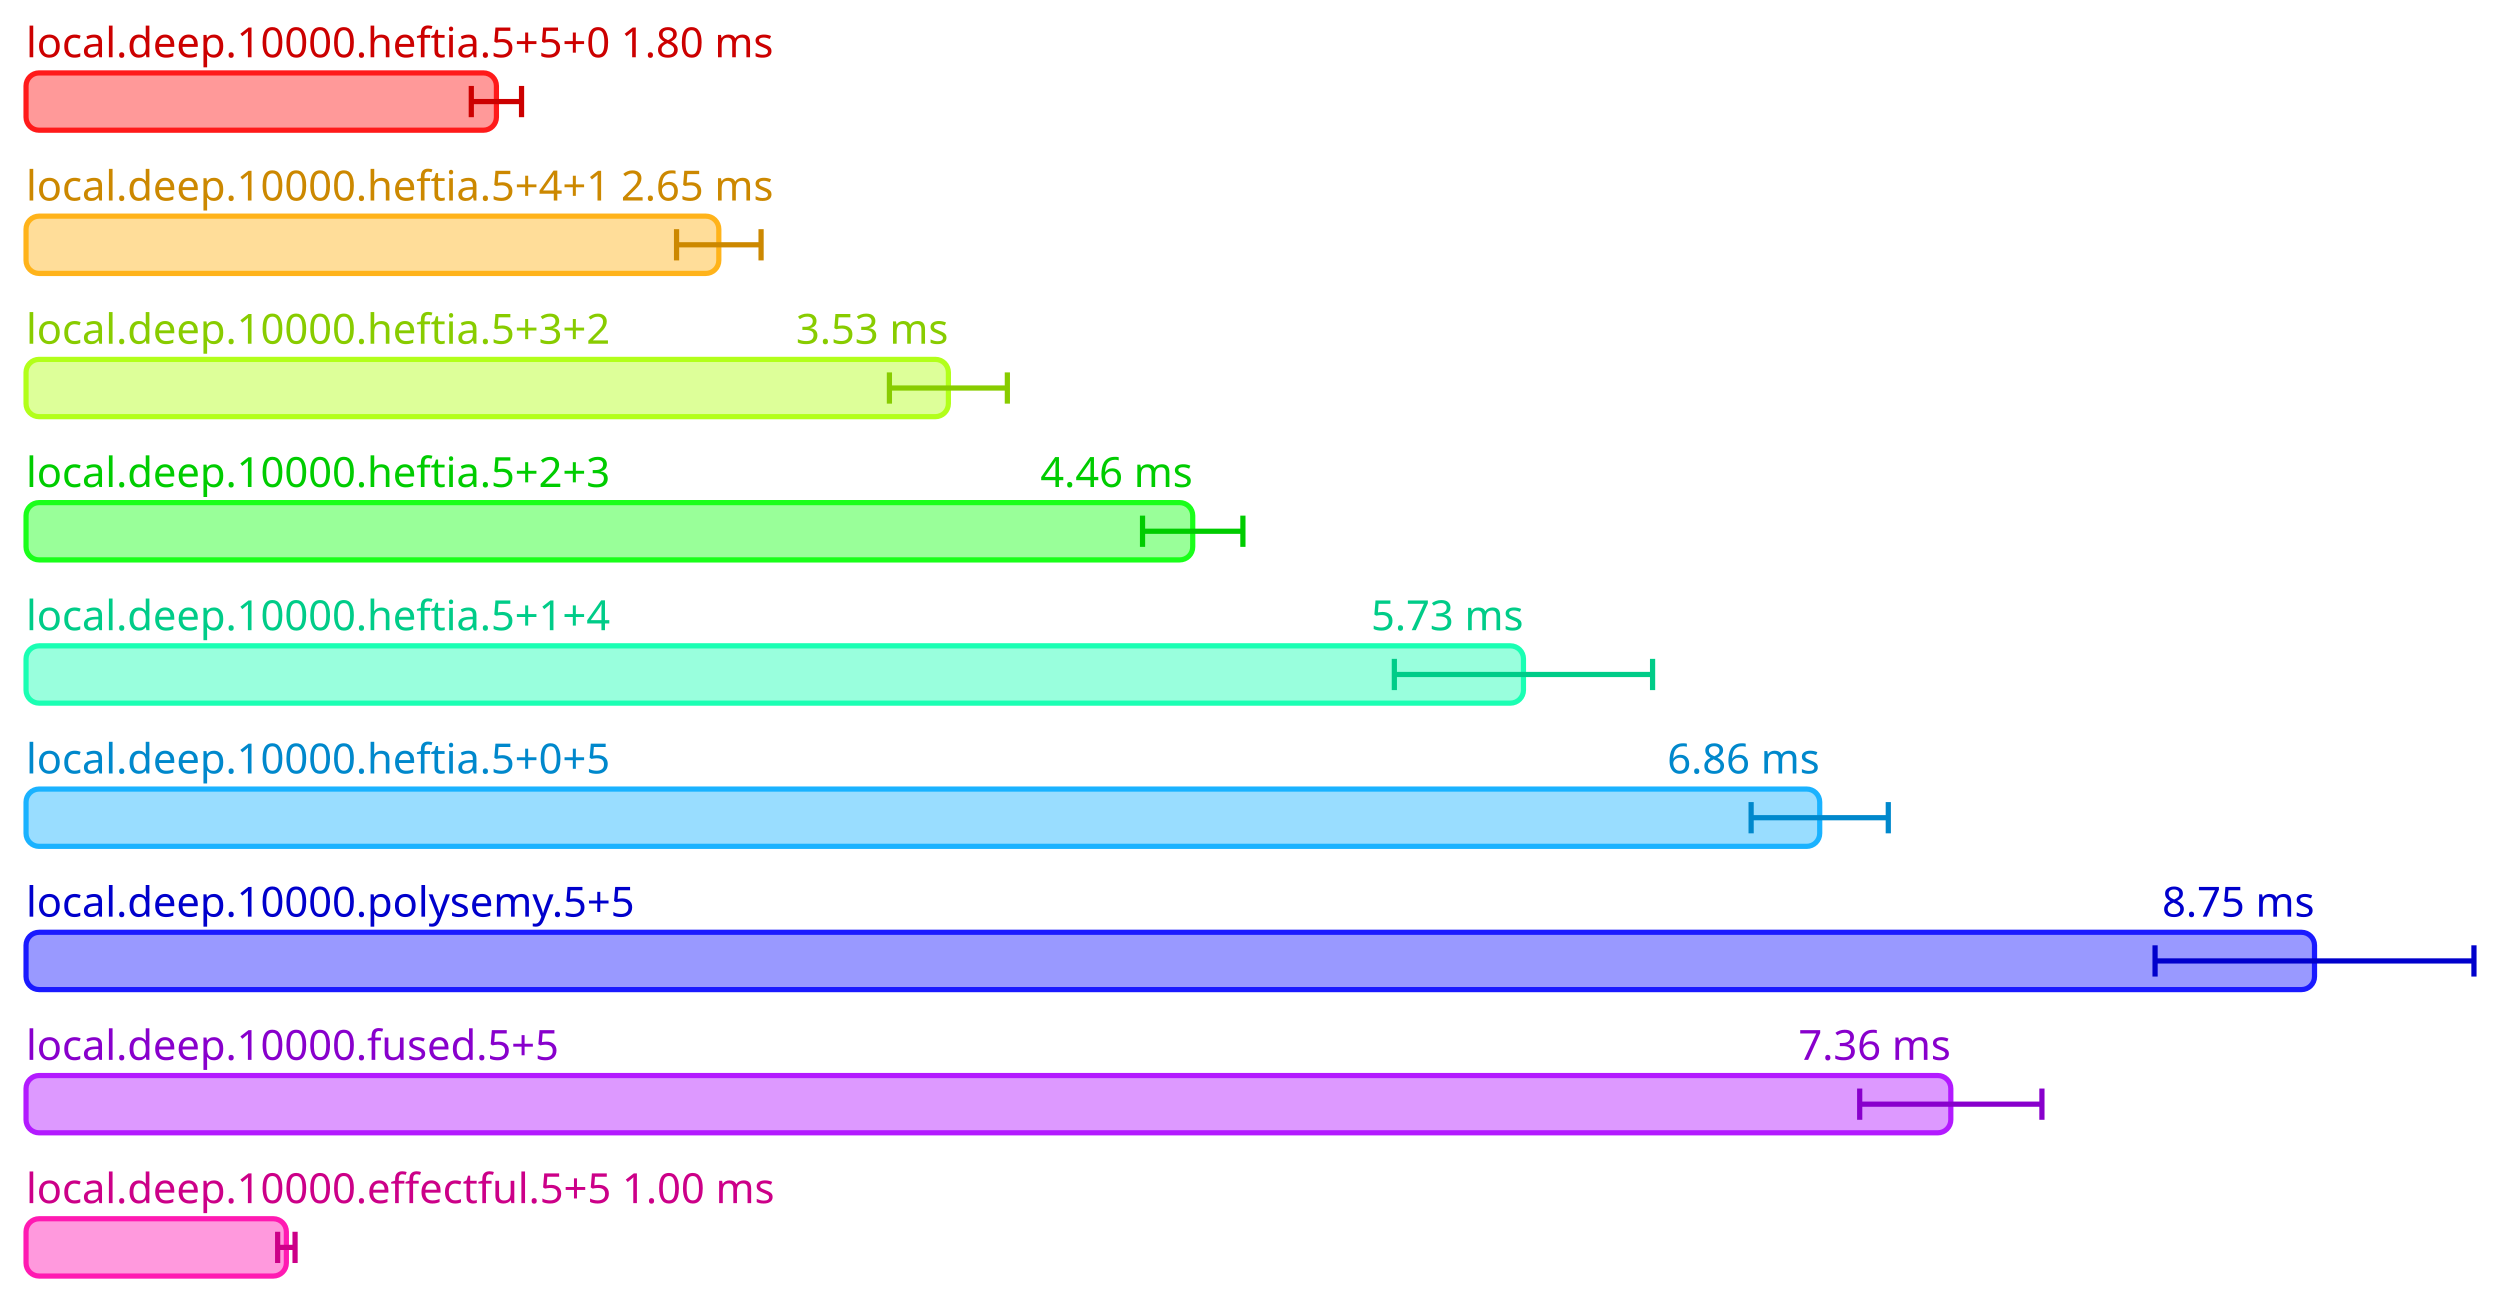
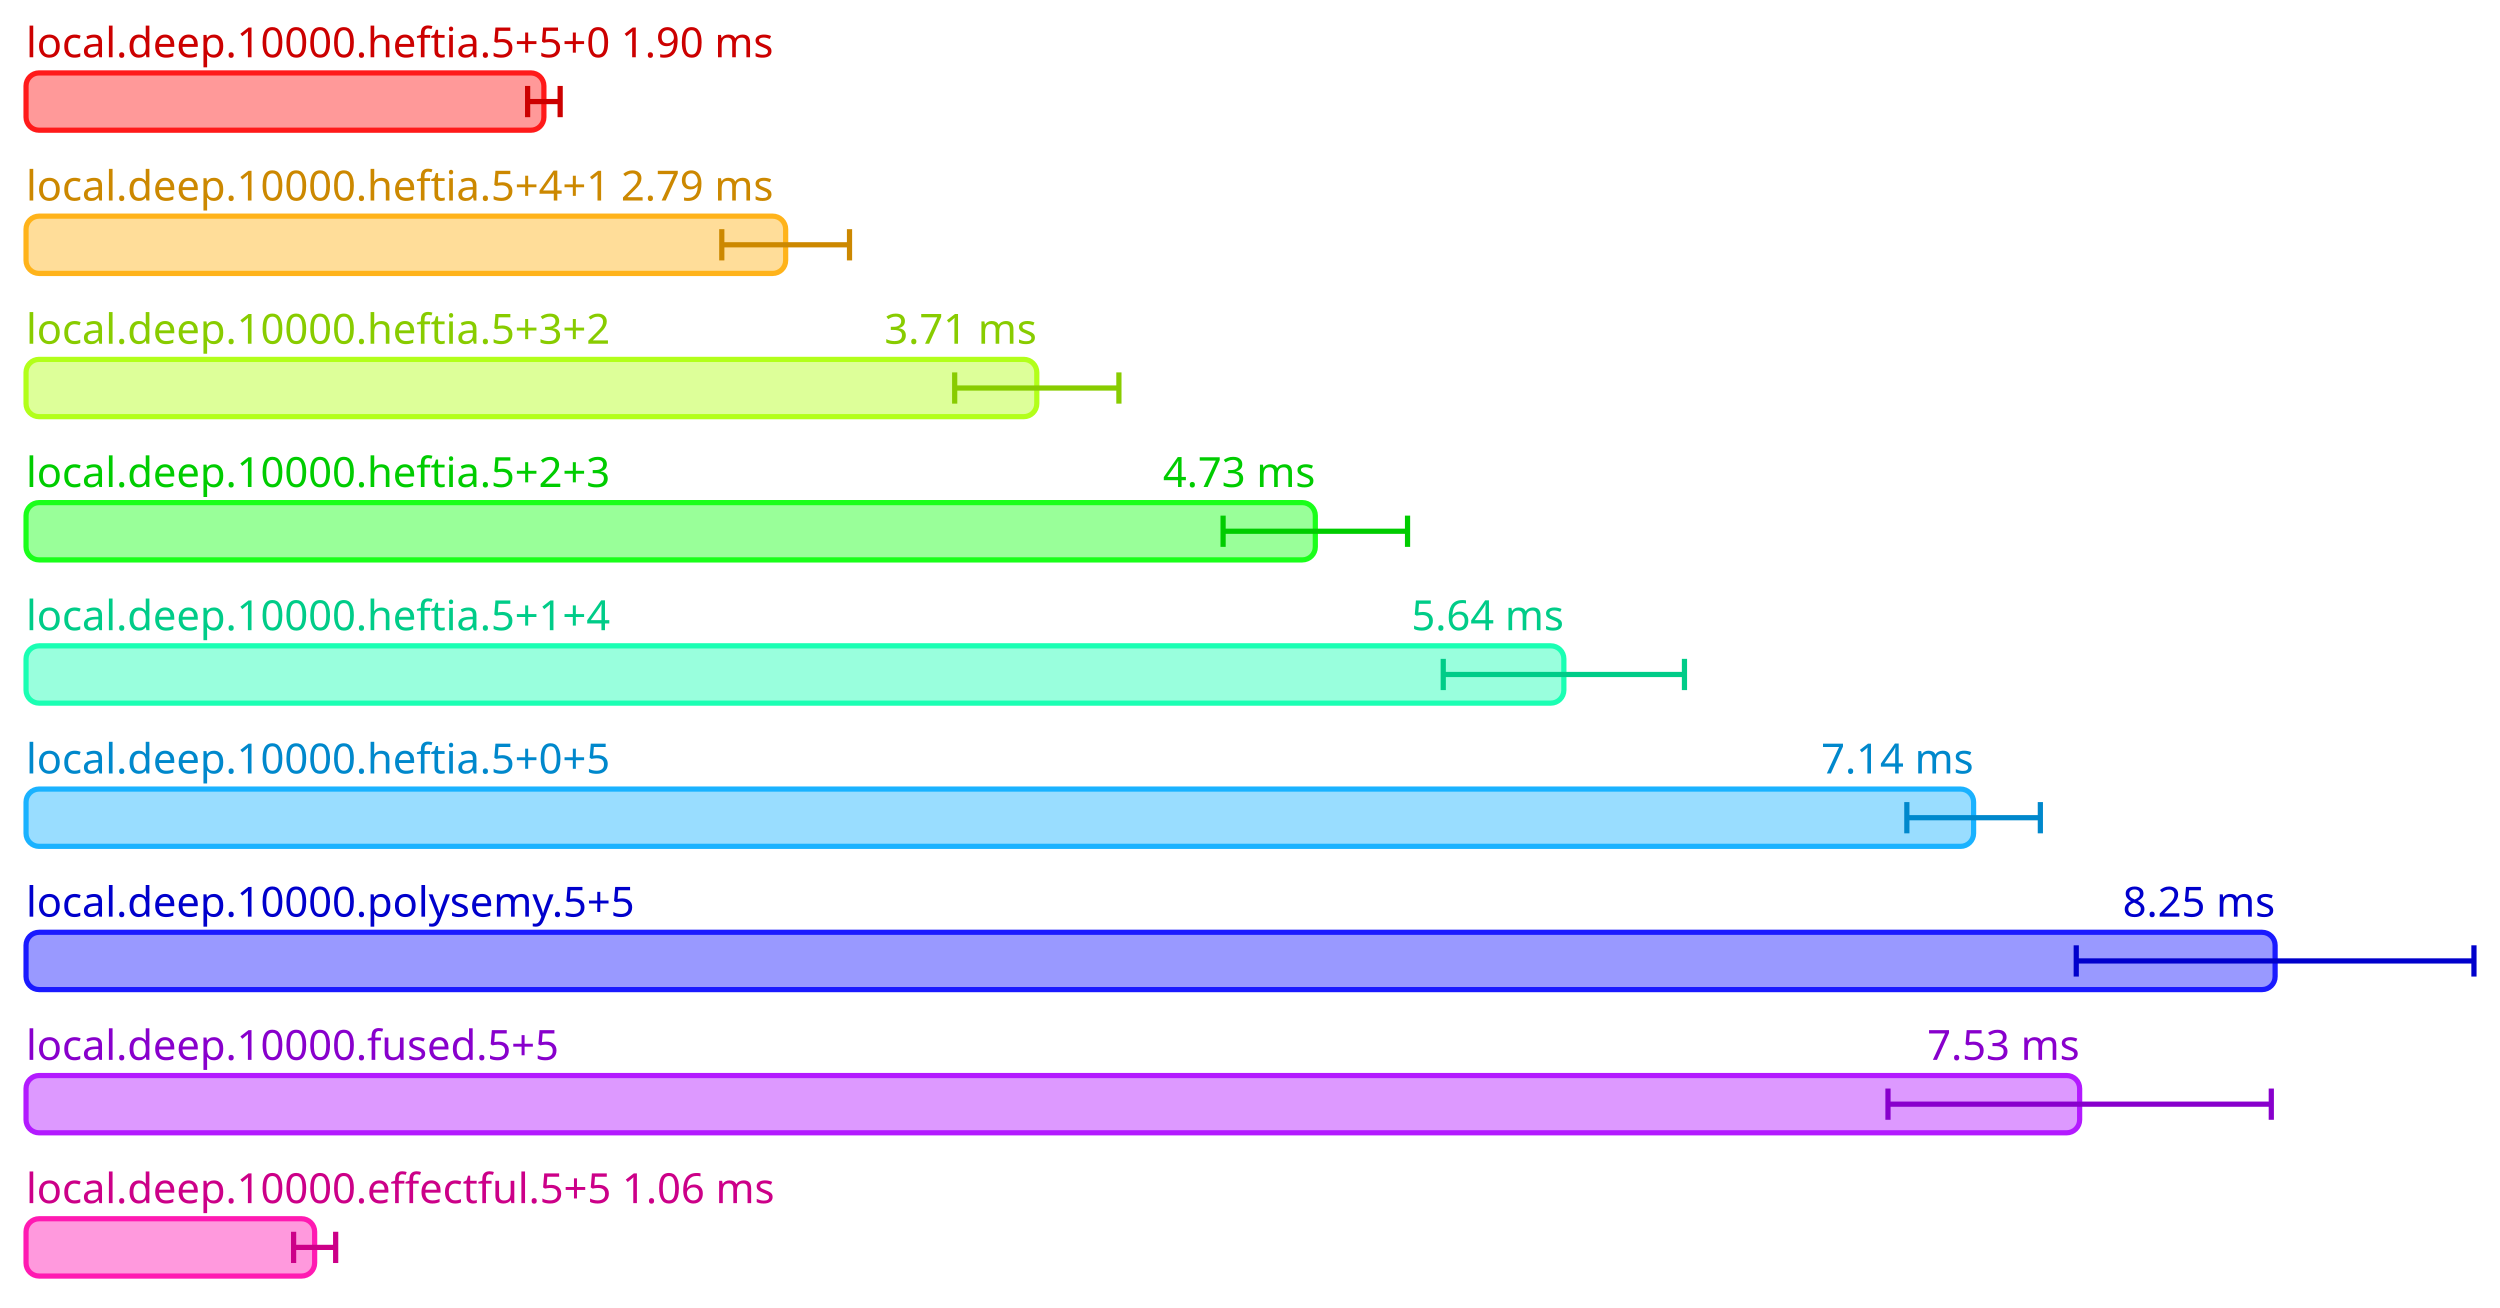
<svg xmlns="http://www.w3.org/2000/svg" height="502" width="960.0" font-size="16" font-family="sans-serif" stroke-width="2">
  <g transform="translate(10.0 0)">
-     <text fill="hsl(0, 100%, 40%)" y="22">local.deep.10000.heftia.5+5+0 1.80 ms</text>
+     <text fill="hsl(0, 100%, 40%)" y="22">local.deep.10000.heftia.5+5+0 1.90 ms</text>
    <g>
-       <rect y="28" rx="5" height="22" width="180.624" fill="hsl(0, 100%, 80%)" stroke="hsl(0, 100%, 55%)" />
+       <rect y="28" rx="5" height="22" width="198.854" fill="hsl(0, 100%, 80%)" stroke="hsl(0, 100%, 55%)" />
      <g stroke="hsl(0, 100%, 40%)">
-         <line x1="170.979" x2="190.269" y1="39" y2="39" />
-         <line x1="170.979" x2="170.979" y1="33" y2="45" />
-         <line x1="190.269" x2="190.269" y1="33" y2="45" />
+         <line x1="192.608" x2="205.099" y1="39" y2="39" />
+         <line x1="192.608" x2="192.608" y1="33" y2="45" />
+         <line x1="205.099" x2="205.099" y1="33" y2="45" />
      </g>
    </g>
-     <text fill="hsl(40, 100%, 40%)" y="77">local.deep.10000.heftia.5+4+1 2.65 ms</text>
+     <text fill="hsl(40, 100%, 40%)" y="77">local.deep.10000.heftia.5+4+1 2.79 ms</text>
    <g>
-       <rect y="83" rx="5" height="22" width="266.024" fill="hsl(40, 100%, 80%)" stroke="hsl(40, 100%, 55%)" />
+       <rect y="83" rx="5" height="22" width="291.691" fill="hsl(40, 100%, 80%)" stroke="hsl(40, 100%, 55%)" />
      <g stroke="hsl(40, 100%, 40%)">
-         <line x1="249.795" x2="282.252" y1="94" y2="94" />
-         <line x1="249.795" x2="249.795" y1="88" y2="100" />
-         <line x1="282.252" x2="282.252" y1="88" y2="100" />
+         <line x1="267.168" x2="316.214" y1="94" y2="94" />
+         <line x1="267.168" x2="267.168" y1="88" y2="100" />
+         <line x1="316.214" x2="316.214" y1="88" y2="100" />
      </g>
    </g>
    <g fill="hsl(80, 100%, 40%)">
      <text y="132">local.deep.10000.heftia.5+3+2</text>
-       <text y="132" x="354.179" text-anchor="end">3.53 ms</text>
+       <text y="132" x="388.129" text-anchor="end">3.71 ms</text>
    </g>
    <g>
-       <rect y="138" rx="5" height="22" width="354.179" fill="hsl(80, 100%, 80%)" stroke="hsl(80, 100%, 55%)" />
+       <rect y="138" rx="5" height="22" width="388.129" fill="hsl(80, 100%, 80%)" stroke="hsl(80, 100%, 55%)" />
      <g stroke="hsl(80, 100%, 40%)">
-         <line x1="331.534" x2="376.825" y1="149" y2="149" />
-         <line x1="331.534" x2="331.534" y1="143" y2="155" />
-         <line x1="376.825" x2="376.825" y1="143" y2="155" />
+         <line x1="356.6" x2="419.659" y1="149" y2="149" />
+         <line x1="356.6" x2="356.6" y1="143" y2="155" />
+         <line x1="419.659" x2="419.659" y1="143" y2="155" />
      </g>
    </g>
    <g fill="hsl(120, 100%, 40%)">
      <text y="187">local.deep.10000.heftia.5+2+3</text>
-       <text y="187" x="448.003" text-anchor="end">4.46 ms</text>
+       <text y="187" x="495.08" text-anchor="end">4.73 ms</text>
    </g>
    <g>
-       <rect y="193" rx="5" height="22" width="448.003" fill="hsl(120, 100%, 80%)" stroke="hsl(120, 100%, 55%)" />
+       <rect y="193" rx="5" height="22" width="495.08" fill="hsl(120, 100%, 80%)" stroke="hsl(120, 100%, 55%)" />
      <g stroke="hsl(120, 100%, 40%)">
-         <line x1="428.732" x2="467.273" y1="204" y2="204" />
-         <line x1="428.732" x2="428.732" y1="198" y2="210" />
-         <line x1="467.273" x2="467.273" y1="198" y2="210" />
+         <line x1="459.666" x2="530.495" y1="204" y2="204" />
+         <line x1="459.666" x2="459.666" y1="198" y2="210" />
+         <line x1="530.495" x2="530.495" y1="198" y2="210" />
      </g>
    </g>
    <g fill="hsl(160, 100%, 40%)">
      <text y="242">local.deep.10000.heftia.5+1+4</text>
-       <text y="242" x="575.009" text-anchor="end">5.73 ms</text>
+       <text y="242" x="590.52" text-anchor="end">5.64 ms</text>
    </g>
    <g>
-       <rect y="248" rx="5" height="22" width="575.009" fill="hsl(160, 100%, 80%)" stroke="hsl(160, 100%, 55%)" />
+       <rect y="248" rx="5" height="22" width="590.52" fill="hsl(160, 100%, 80%)" stroke="hsl(160, 100%, 55%)" />
      <g stroke="hsl(160, 100%, 40%)">
-         <line x1="525.43" x2="624.589" y1="259" y2="259" />
-         <line x1="525.43" x2="525.43" y1="253" y2="265" />
-         <line x1="624.589" x2="624.589" y1="253" y2="265" />
+         <line x1="544.207" x2="636.834" y1="259" y2="259" />
+         <line x1="544.207" x2="544.207" y1="253" y2="265" />
+         <line x1="636.834" x2="636.834" y1="253" y2="265" />
      </g>
    </g>
    <g fill="hsl(200, 100%, 40%)">
      <text y="297">local.deep.10000.heftia.5+0+5</text>
-       <text y="297" x="688.767" text-anchor="end">6.86 ms</text>
+       <text y="297" x="747.86" text-anchor="end">7.14 ms</text>
    </g>
    <g>
-       <rect y="303" rx="5" height="22" width="688.767" fill="hsl(200, 100%, 80%)" stroke="hsl(200, 100%, 55%)" />
+       <rect y="303" rx="5" height="22" width="747.86" fill="hsl(200, 100%, 80%)" stroke="hsl(200, 100%, 55%)" />
      <g stroke="hsl(200, 100%, 40%)">
-         <line x1="662.43" x2="715.105" y1="314" y2="314" />
-         <line x1="662.43" x2="662.43" y1="308" y2="320" />
-         <line x1="715.105" x2="715.105" y1="308" y2="320" />
+         <line x1="722.228" x2="773.493" y1="314" y2="314" />
+         <line x1="722.228" x2="722.228" y1="308" y2="320" />
+         <line x1="773.493" x2="773.493" y1="308" y2="320" />
      </g>
    </g>
    <g fill="hsl(240, 100%, 40%)">
      <text y="352">local.deep.10000.polysemy.5+5</text>
-       <text y="352" x="878.772" text-anchor="end">8.75 ms</text>
+       <text y="352" x="863.64" text-anchor="end">8.25 ms</text>
    </g>
    <g>
-       <rect y="358" rx="5" height="22" width="878.772" fill="hsl(240, 100%, 80%)" stroke="hsl(240, 100%, 55%)" />
+       <rect y="358" rx="5" height="22" width="863.64" fill="hsl(240, 100%, 80%)" stroke="hsl(240, 100%, 55%)" />
      <g stroke="hsl(240, 100%, 40%)">
-         <line x1="817.545" x2="940.0" y1="369" y2="369" />
-         <line x1="817.545" x2="817.545" y1="363" y2="375" />
+         <line x1="787.28" x2="940.0" y1="369" y2="369" />
+         <line x1="787.28" x2="787.28" y1="363" y2="375" />
        <line x1="940.0" x2="940.0" y1="363" y2="375" />
      </g>
    </g>
    <g fill="hsl(280, 100%, 40%)">
      <text y="407">local.deep.10000.fused.5+5</text>
-       <text y="407" x="739.111" text-anchor="end">7.36 ms</text>
+       <text y="407" x="788.582" text-anchor="end">7.53 ms</text>
    </g>
    <g>
-       <rect y="413" rx="5" height="22" width="739.111" fill="hsl(280, 100%, 80%)" stroke="hsl(280, 100%, 55%)" />
+       <rect y="413" rx="5" height="22" width="788.582" fill="hsl(280, 100%, 80%)" stroke="hsl(280, 100%, 55%)" />
      <g stroke="hsl(280, 100%, 40%)">
-         <line x1="704.124" x2="774.098" y1="424" y2="424" />
-         <line x1="704.124" x2="704.124" y1="418" y2="430" />
-         <line x1="774.098" x2="774.098" y1="418" y2="430" />
+         <line x1="714.986" x2="862.178" y1="424" y2="424" />
+         <line x1="714.986" x2="714.986" y1="418" y2="430" />
+         <line x1="862.178" x2="862.178" y1="418" y2="430" />
      </g>
    </g>
-     <text fill="hsl(320, 100%, 40%)" y="462">local.deep.10000.effectful.5+5 1.00 ms</text>
+     <text fill="hsl(320, 100%, 40%)" y="462">local.deep.10000.effectful.5+5 1.06 ms</text>
    <g>
-       <rect y="468" rx="5" height="22" width="99.961" fill="hsl(320, 100%, 80%)" stroke="hsl(320, 100%, 55%)" />
+       <rect y="468" rx="5" height="22" width="110.819" fill="hsl(320, 100%, 80%)" stroke="hsl(320, 100%, 55%)" />
      <g stroke="hsl(320, 100%, 40%)">
-         <line x1="96.619" x2="103.304" y1="479" y2="479" />
-         <line x1="96.619" x2="96.619" y1="473" y2="485" />
-         <line x1="103.304" x2="103.304" y1="473" y2="485" />
+         <line x1="102.745" x2="118.893" y1="479" y2="479" />
+         <line x1="102.745" x2="102.745" y1="473" y2="485" />
+         <line x1="118.893" x2="118.893" y1="473" y2="485" />
      </g>
    </g>
  </g>
</svg>
